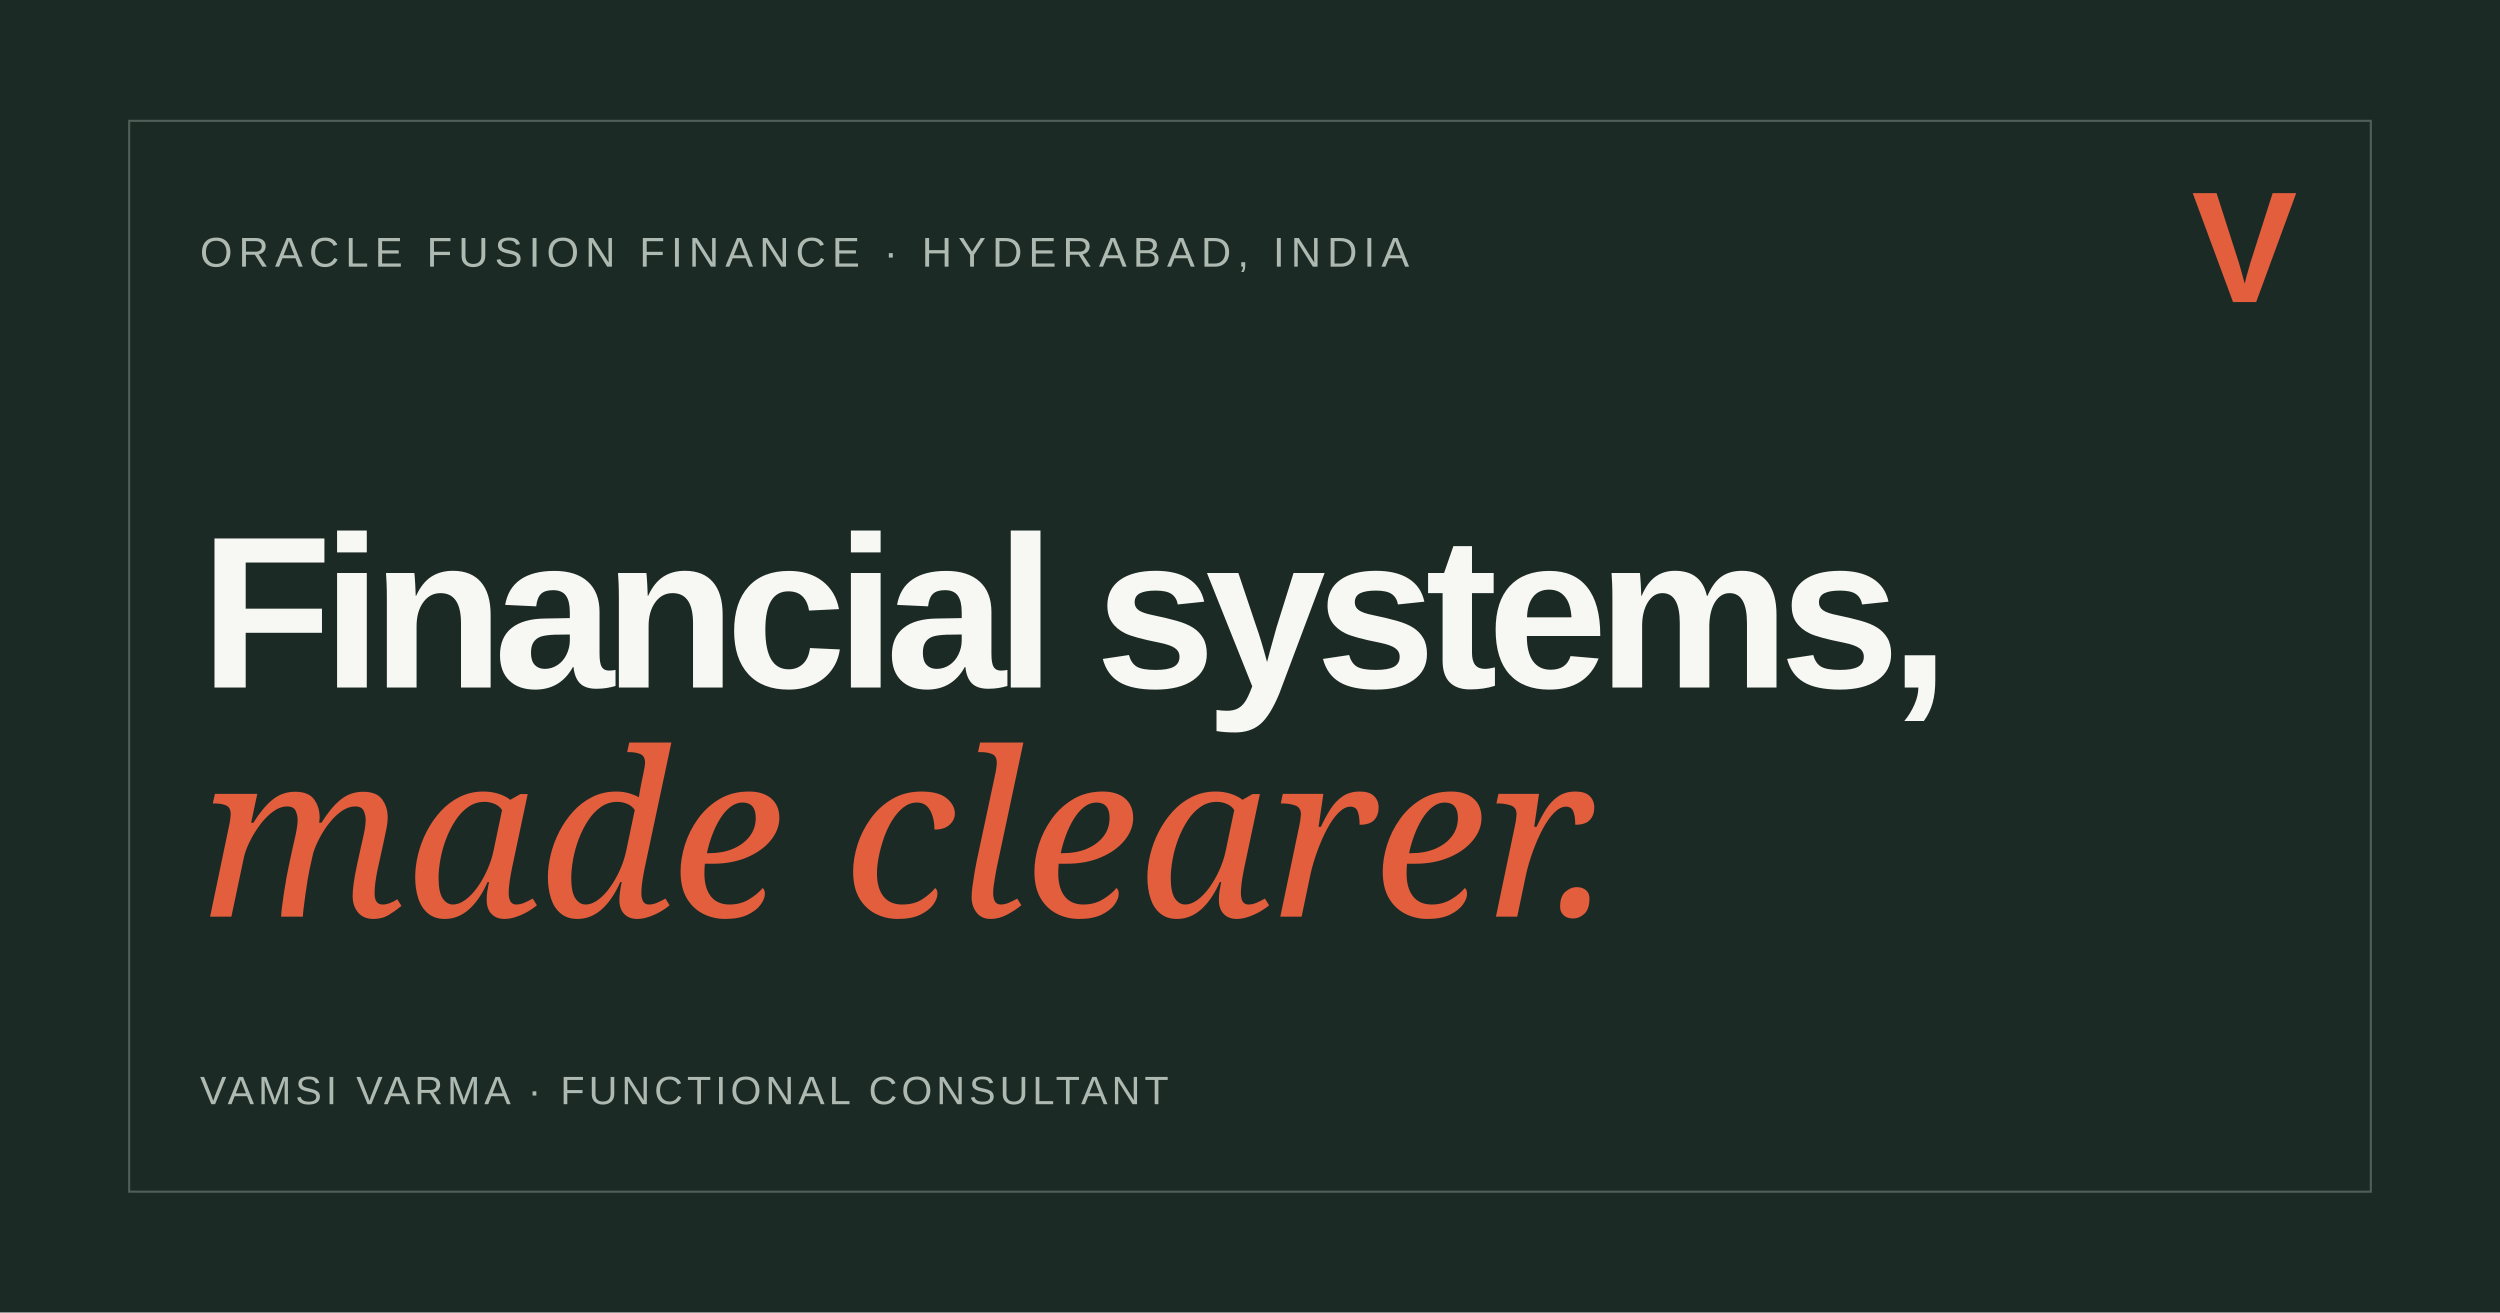
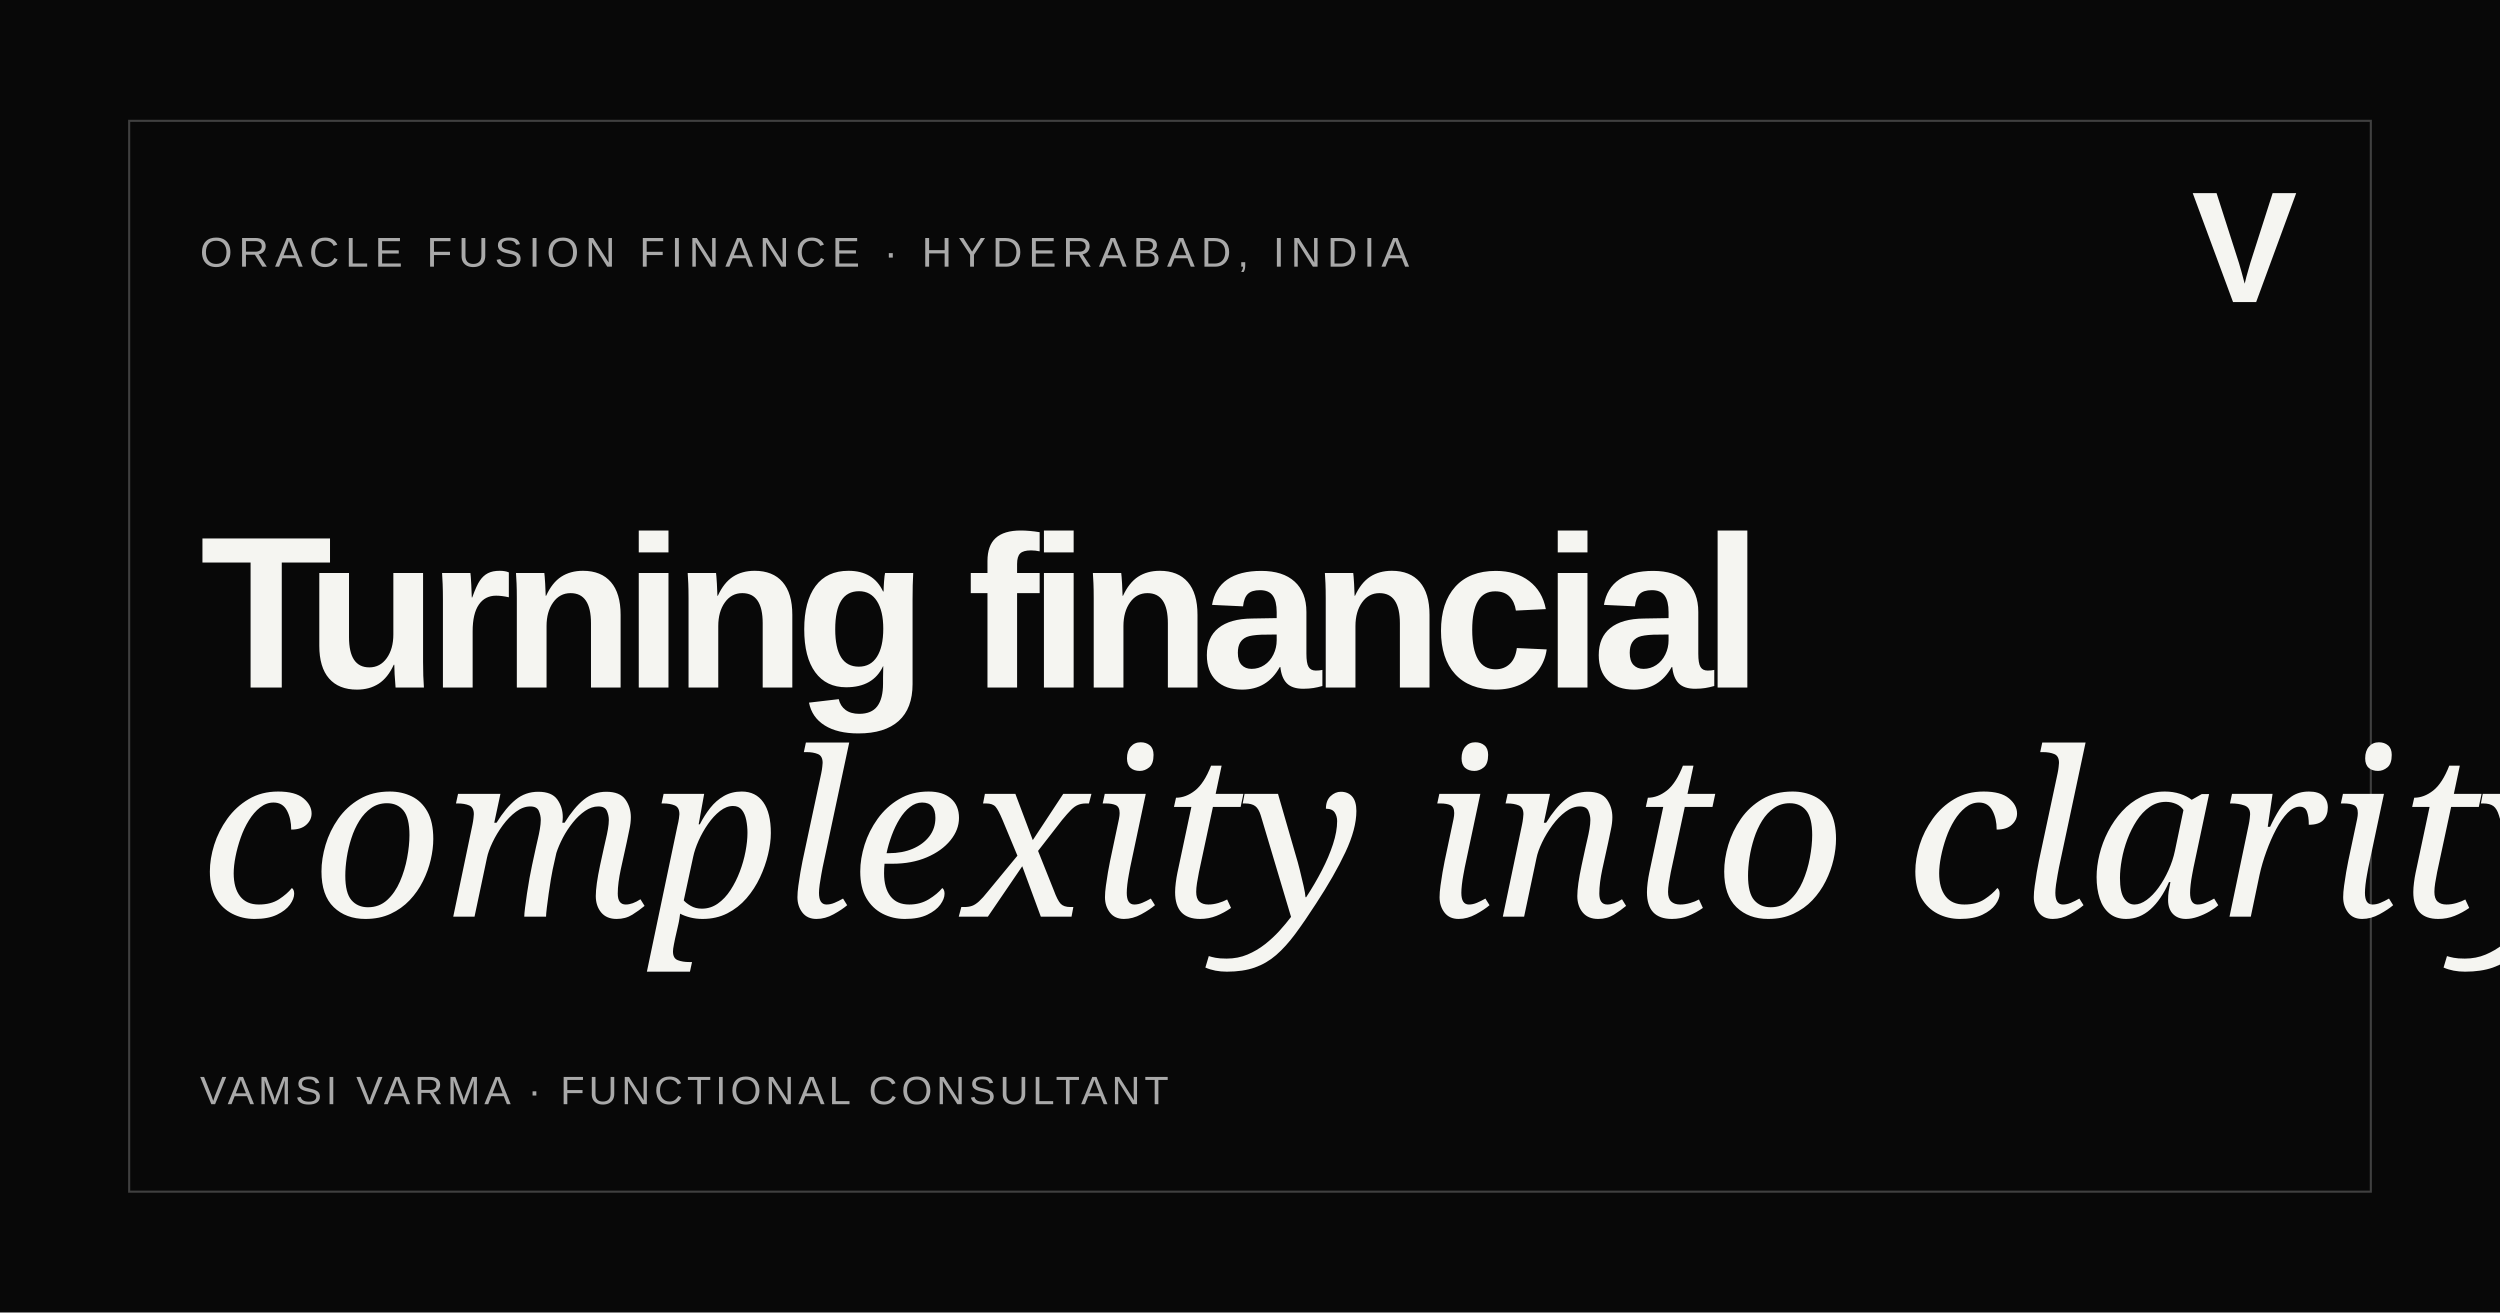
<svg xmlns="http://www.w3.org/2000/svg" width="1200" height="630" viewBox="0 0 1200 630">
-   <rect width="1200" height="630" fill="#1b2a25" />
-   <rect x="62" y="58" width="1076" height="514" fill="none" stroke="#506059" />
-   <text x="96" y="128" fill="#aeb9b1" font-family="Arial, sans-serif" font-size="20" letter-spacing="3">ORACLE FUSION FINANCE · HYDERABAD, INDIA</text>
-   <text x="96" y="330" fill="#f7f7f3" font-family="Arial, sans-serif" font-size="104" font-weight="600" letter-spacing="-5">Financial systems,</text>
-   <text x="96" y="440" fill="#e35e3d" font-family="Georgia, serif" font-size="110" font-style="italic">made clearer.</text>
-   <text x="1052" y="145" fill="#e35e3d" font-family="Arial, sans-serif" font-size="76" font-weight="700">V</text>
-   <text x="96" y="530" fill="#aeb9b1" font-family="Arial, sans-serif" font-size="19" letter-spacing="2">VAMSI VARMA · FUNCTIONAL CONSULTANT</text>
+   <rect width="1200" height="630" fill="#080808" />
+   <rect x="62" y="58" width="1076" height="514" fill="none" stroke="#404040" />
+   <text x="96" y="128" fill="#a9a9a9" font-family="Arial, sans-serif" font-size="20" letter-spacing="3">ORACLE FUSION FINANCE · HYDERABAD, INDIA</text>
+   <text x="96" y="330" fill="#f5f5f1" font-family="Arial, sans-serif" font-size="104" font-weight="600" letter-spacing="-5">Turning financial</text>
+   <text x="96" y="440" fill="#f5f5f1" font-family="Georgia, serif" font-size="110" font-style="italic">complexity into clarity.</text>
+   <text x="1052" y="145" fill="#f5f5f1" font-family="Arial, sans-serif" font-size="76" font-weight="700">V</text>
+   <text x="96" y="530" fill="#a9a9a9" font-family="Arial, sans-serif" font-size="19" letter-spacing="2">VAMSI VARMA · FUNCTIONAL CONSULTANT</text>
</svg>
